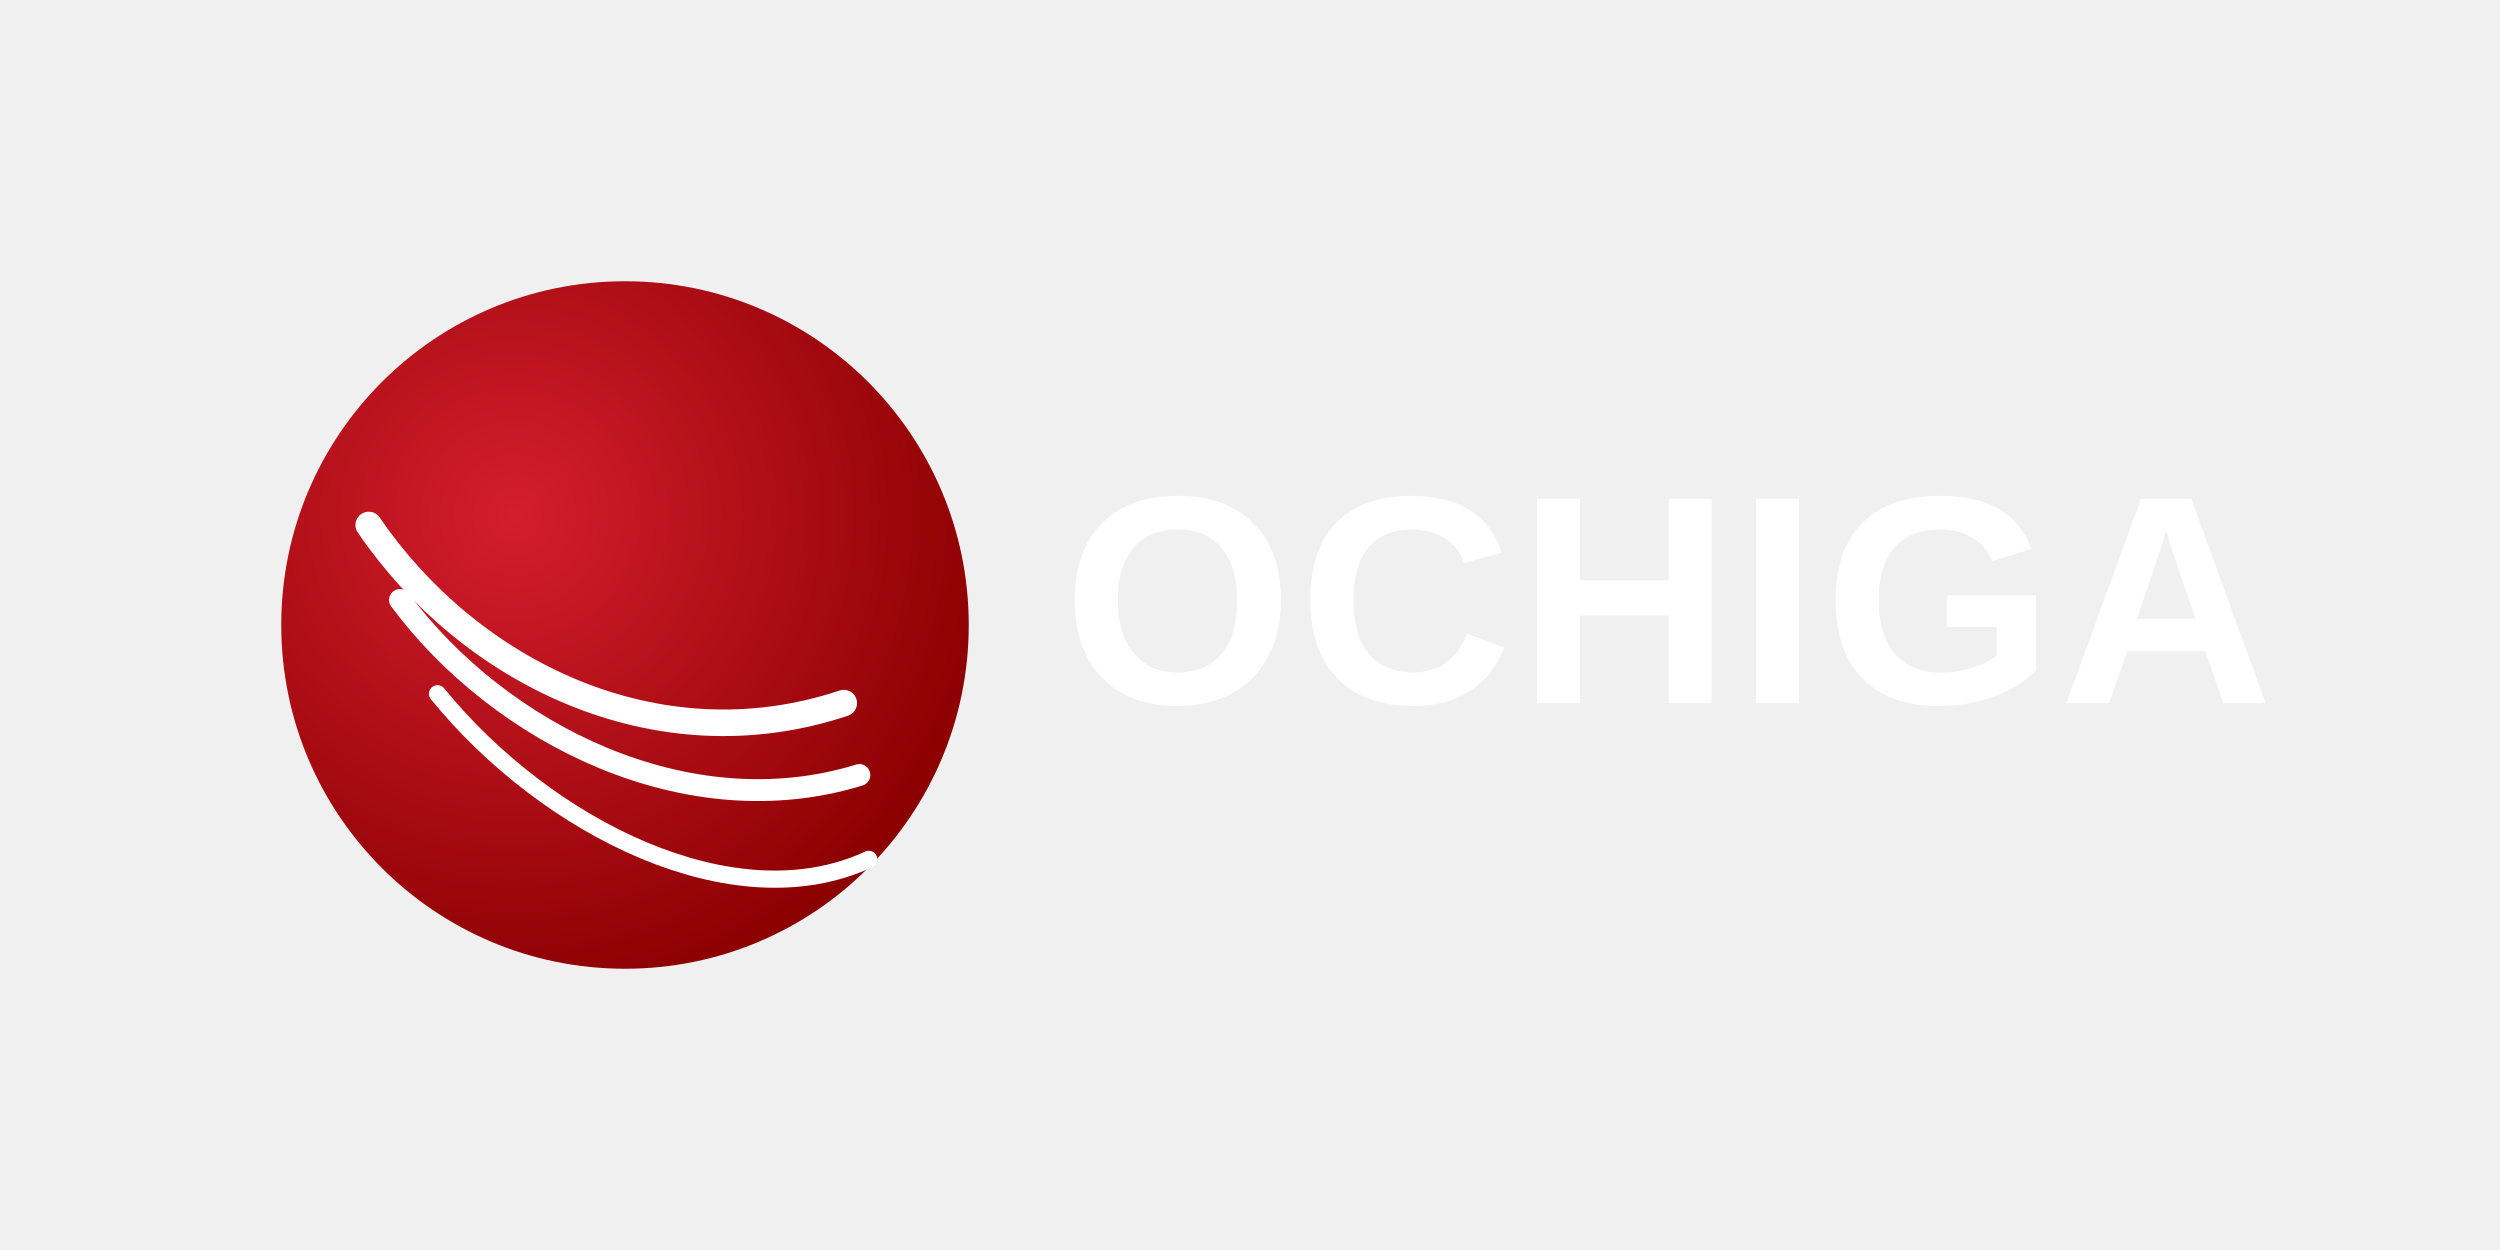
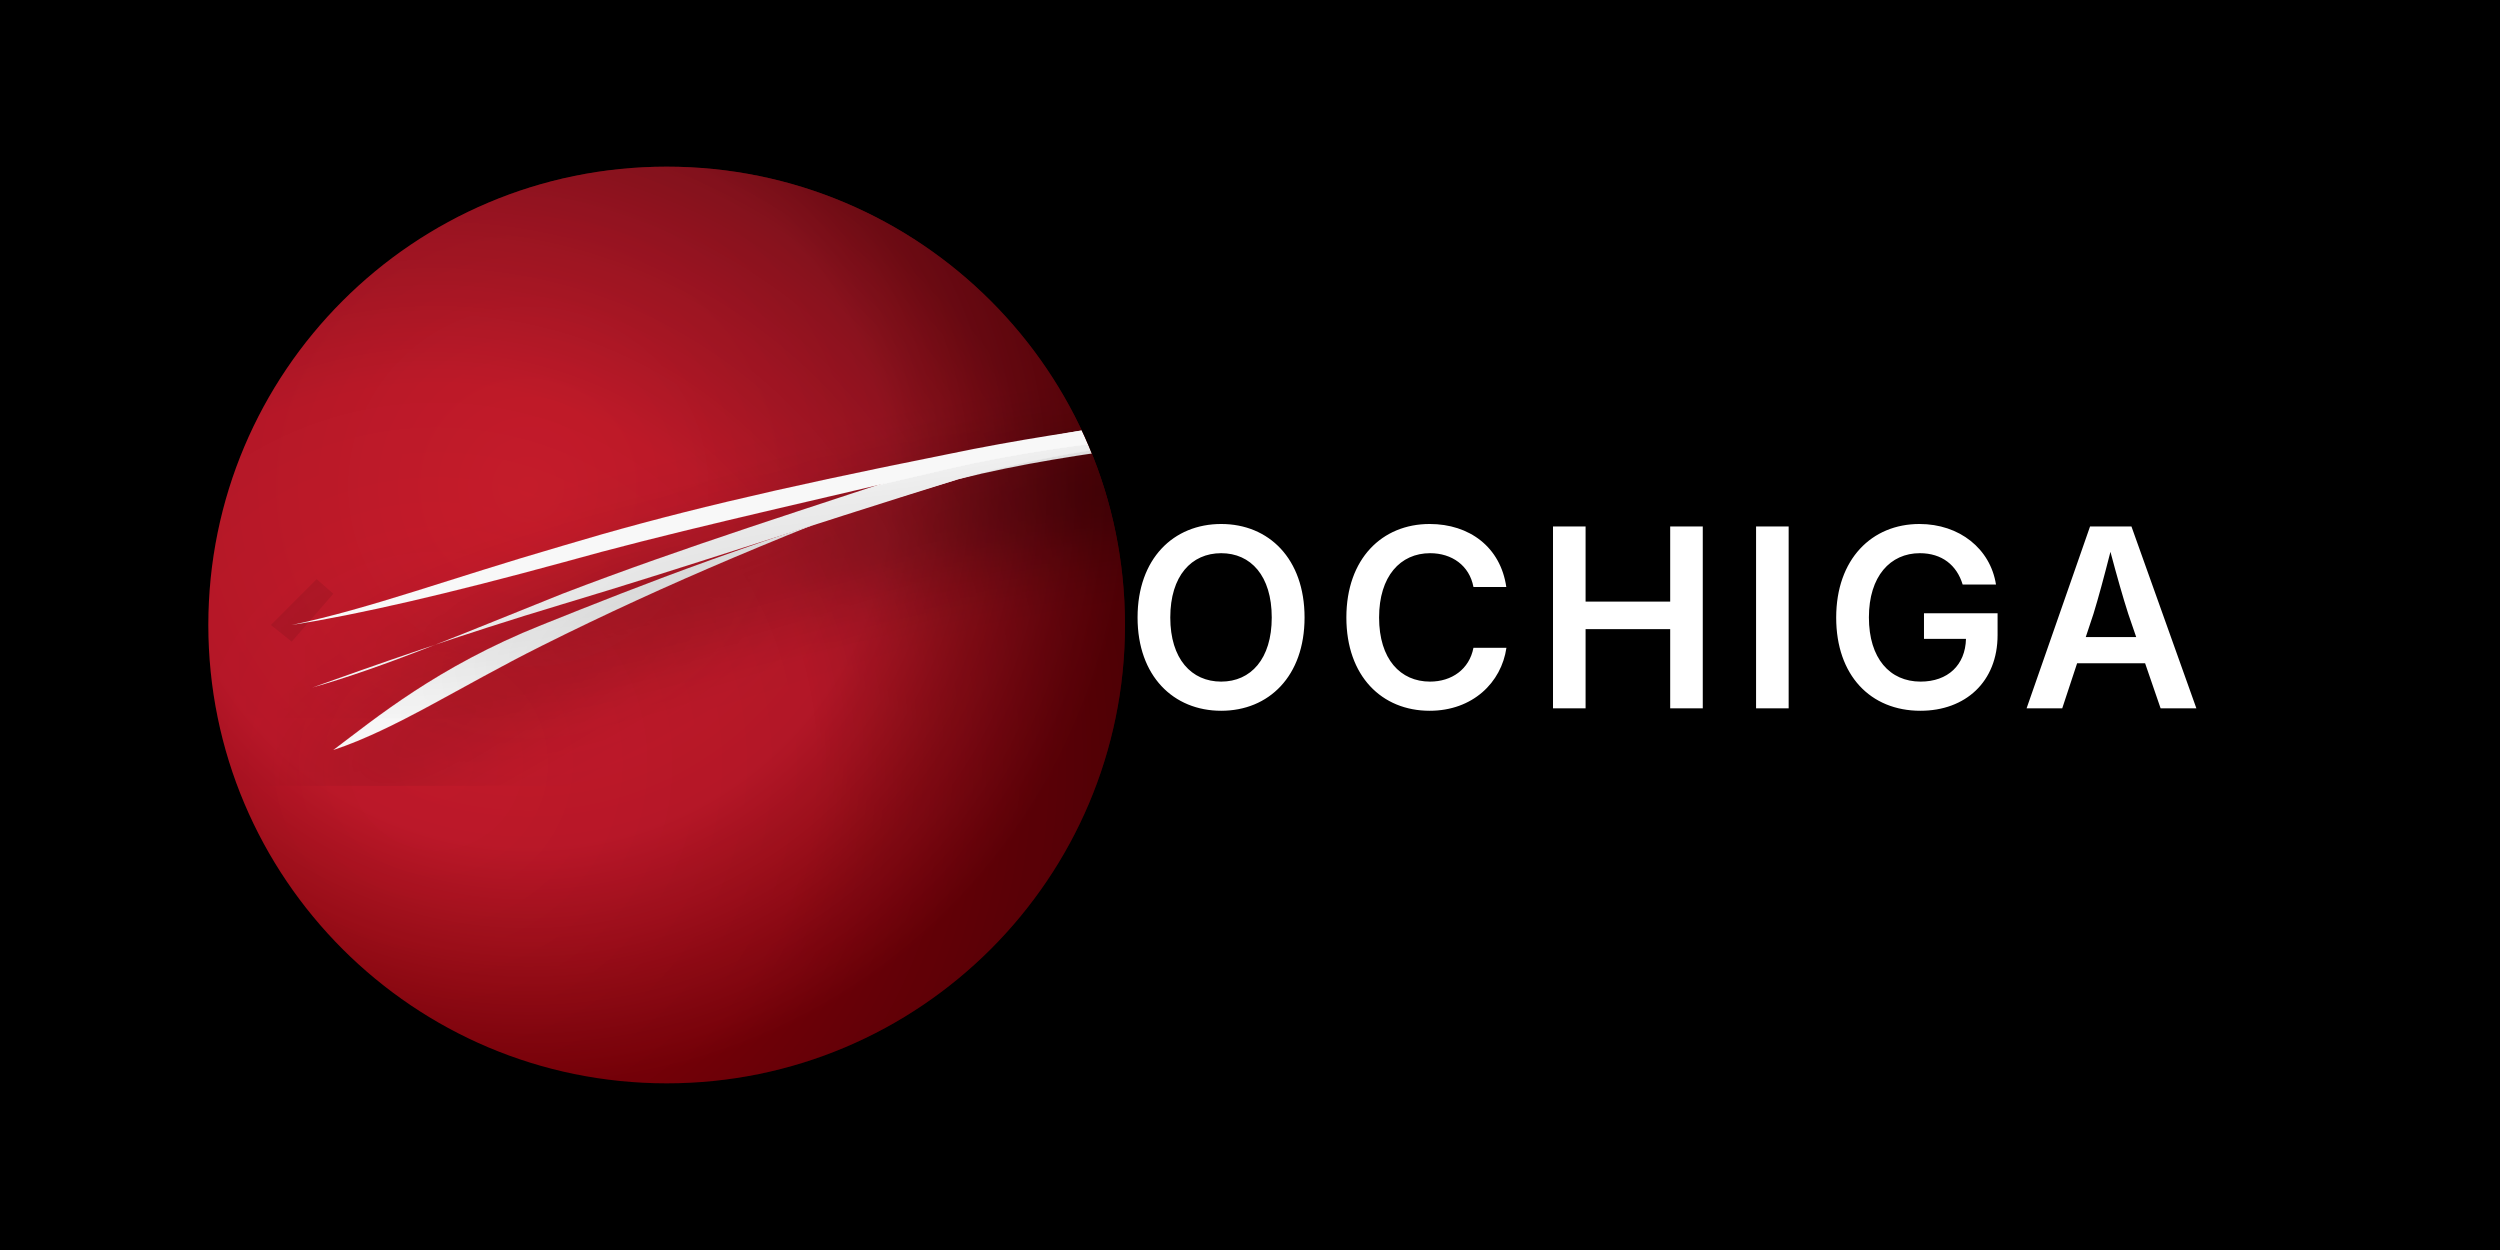
- <svg xmlns="http://www.w3.org/2000/svg" width="800" height="400" viewBox="0 0 800 400">
+ <svg xmlns="http://www.w3.org/2000/svg" width="1200" height="600" viewBox="0 0 1200 600" preserveAspectRatio="xMidYMid meet">
  <defs>
-     <radialGradient id="redGradient" cx="34%" cy="34%" r="72%">
+     <radialGradient id="redGrad" cx="35%" cy="35%" r="65%">
      <stop offset="0%" stop-color="#d41e2d" />
-       <stop offset="100%" stop-color="#8b0000" />
+       <stop offset="60%" stop-color="#c2192a" />
+       <stop offset="100%" stop-color="#7d0008" />
    </radialGradient>
+     <radialGradient id="innerShadow" cx="25%" cy="65%" r="75%">
+       <stop offset="0%" stop-color="rgba(0,0,0,0)" />
+       <stop offset="55%" stop-color="rgba(0,0,0,0.06)" />
+       <stop offset="100%" stop-color="rgba(0,0,0,0.35)" />
+     </radialGradient>
+     <filter id="ribbonShadow" x="-40%" y="-40%" width="180%" height="180%">
+       <feDropShadow dx="-18" dy="28" stdDeviation="22" flood-color="#000" flood-opacity="0.45" />
+     </filter>
+     <linearGradient id="fadeMask" x1="0" x2="1" y1="0.35" y2="0.35">
+       <stop offset="0%" stop-color="#fff" stop-opacity="1" />
+       <stop offset="78%" stop-color="#fff" stop-opacity="1" />
+       <stop offset="100%" stop-color="#fff" stop-opacity="0" />
+     </linearGradient>
+     <mask id="ribbonFadeMask">
+       <rect x="0" y="0" width="1200" height="600" fill="url(#fadeMask)" />
+     </mask>
+     <clipPath id="circleClip">
+       <circle cx="320" cy="300" r="220" />
+     </clipPath>
  </defs>
-   <circle cx="200" cy="200" r="110" fill="url(#redGradient)" />
-   <g fill="none" stroke="white" stroke-linecap="round">
-     <path d="         M118 168         C150 215, 210 245, 270 225       " stroke-width="8.5" />
-     <path d="         M128 192         C160 235, 220 265, 275 248       " stroke-width="7" />
-     <path d="         M140 222         C175 265, 235 295, 278 275       " stroke-width="5.5" />
+   <rect width="1200" height="600" fill="#000" />
+   <g>
+     <circle cx="320" cy="300" r="220" fill="url(#redGrad)" />
+     <circle cx="320" cy="300" r="220" fill="url(#innerShadow)" />
  </g>
-   <text x="340" y="225" font-family="Arial, Helvetica, sans-serif" font-size="95" font-weight="600" fill="white" letter-spacing="1.5">
+   <g clip-path="url(#circleClip)" mask="url(#ribbonFadeMask)">
+     <path d="M160 360          C180 345 210 320 260 300          C310 280 360 260 460 230          C520 215 580 212 650 200          L645 188          C575 200 515 205 460 225          C380 255 320 280 260 310          C220 330 190 350 160 360 Z" fill="#ffffff" filter="url(#ribbonShadow)" />
+     <path d="M150 330          C178 320 220 305 270 290          C330 272 380 255 460 230          C515 214 572 210 640 200          L635 188          C570 200 515 204 460 220          C385 245 330 262 270 285          C220 305 185 320 150 330 Z" fill="#ffffff" filter="url(#ribbonShadow)" opacity="1" />
+     <path d="M140 300          C172 295 215 285 270 270          C320 256 370 245 455 225          C520 210 580 208 640 200          L635 188          C580 200 522 204 455 218          C370 235 320 247 270 262          C215 278 178 292 140 300 Z" fill="#ffffff" filter="url(#ribbonShadow)" />
+     <path d="M130 300 L152 278 L160 285 L140 308 Z" fill="rgba(0,0,0,0.08)" />
+   </g>
+   <rect x="0" y="0" width="1200" height="600" fill="rgba(0,0,0,0.03)" />
+   <text x="540" y="340" font-family="Inter, Arial, Helvetica, sans-serif" font-size="120" font-weight="600" fill="#ffffff" letter-spacing="8">
    OCHIGA
  </text>
</svg>
